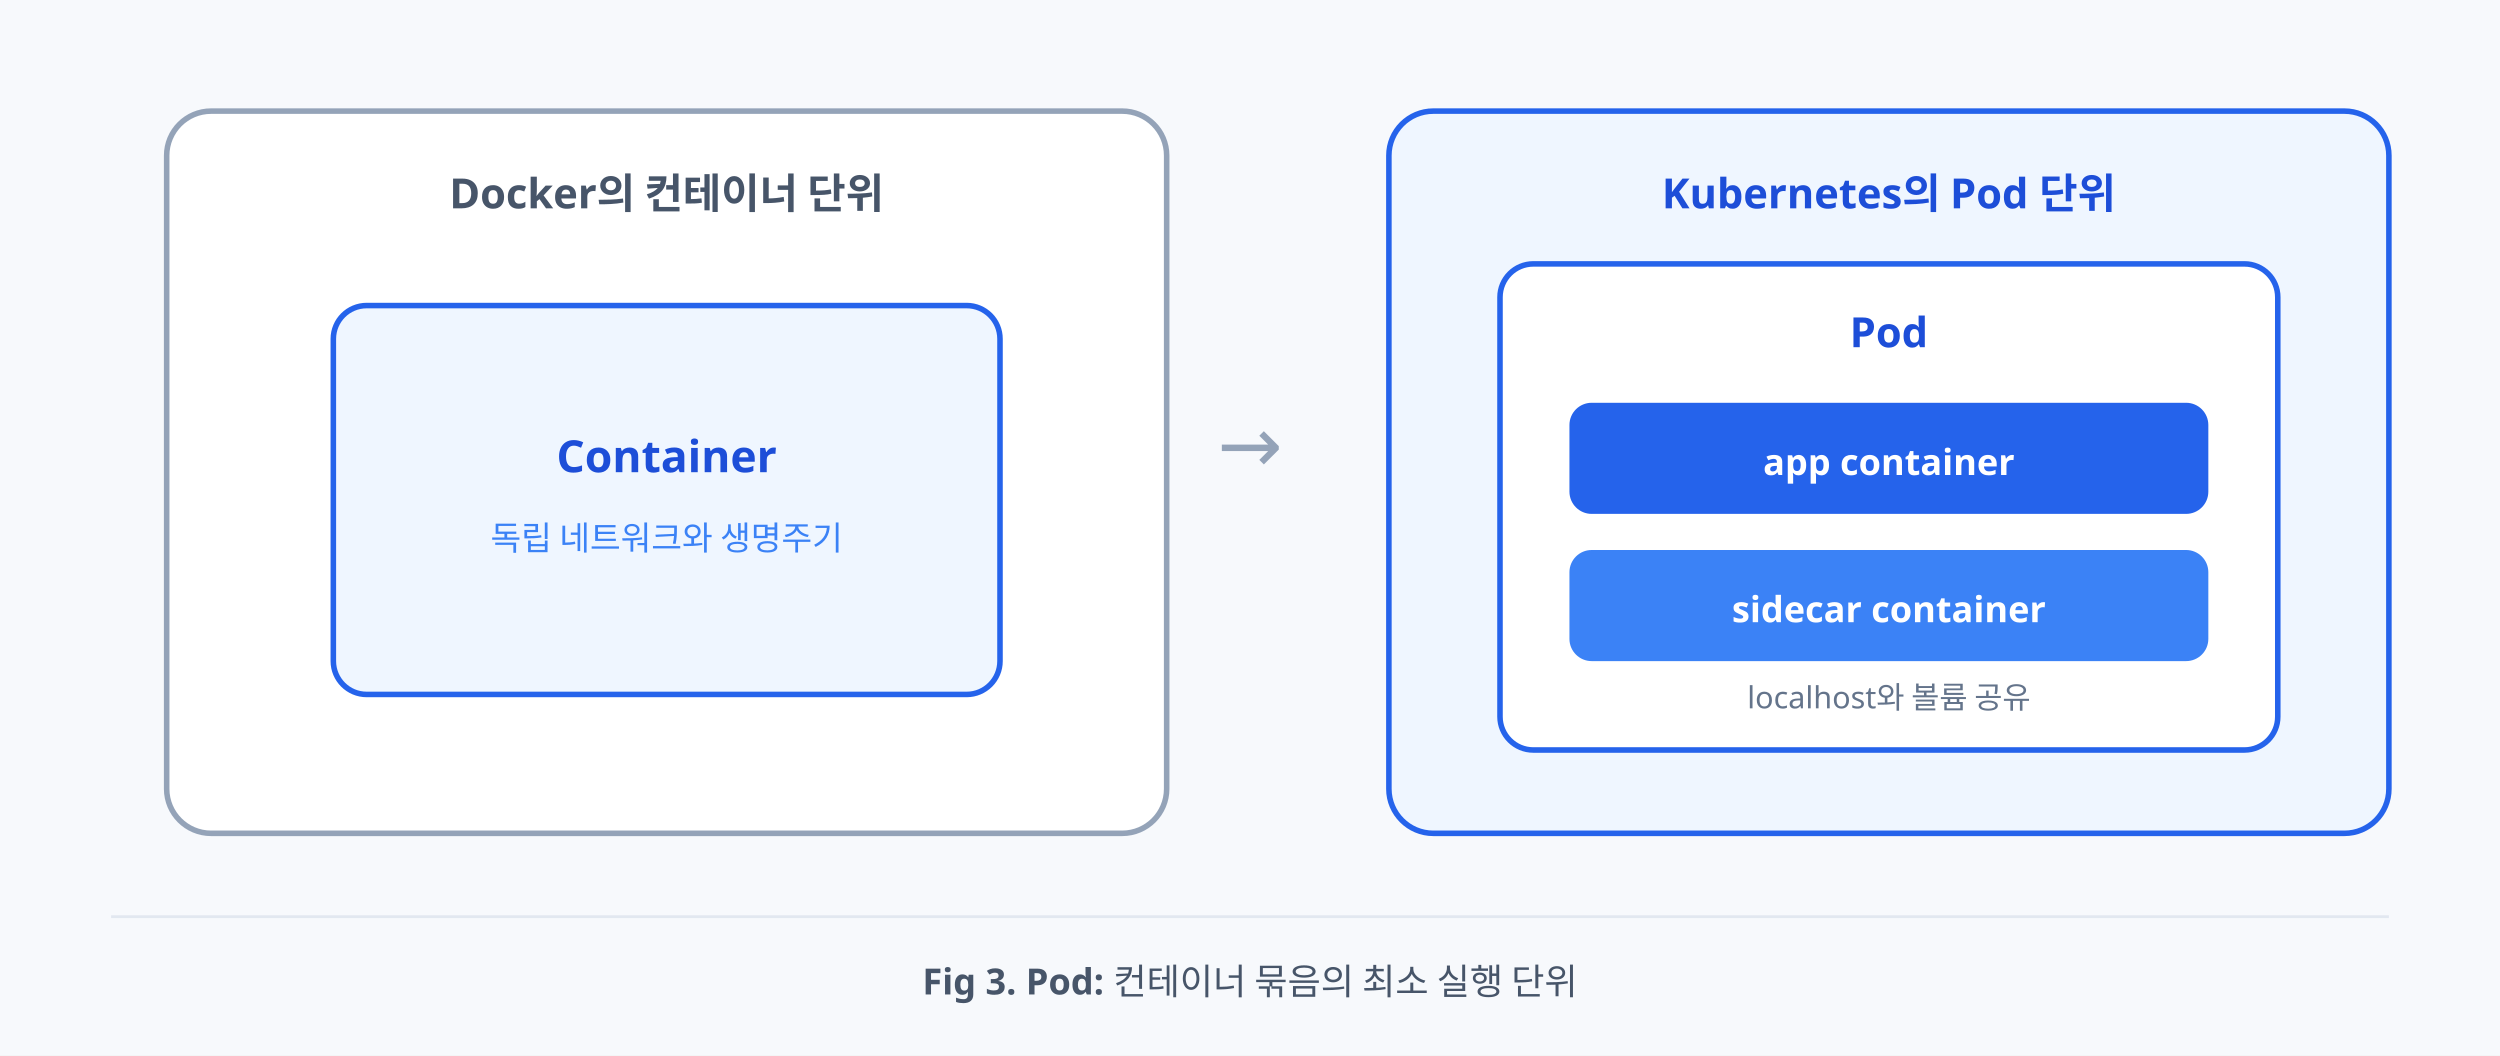
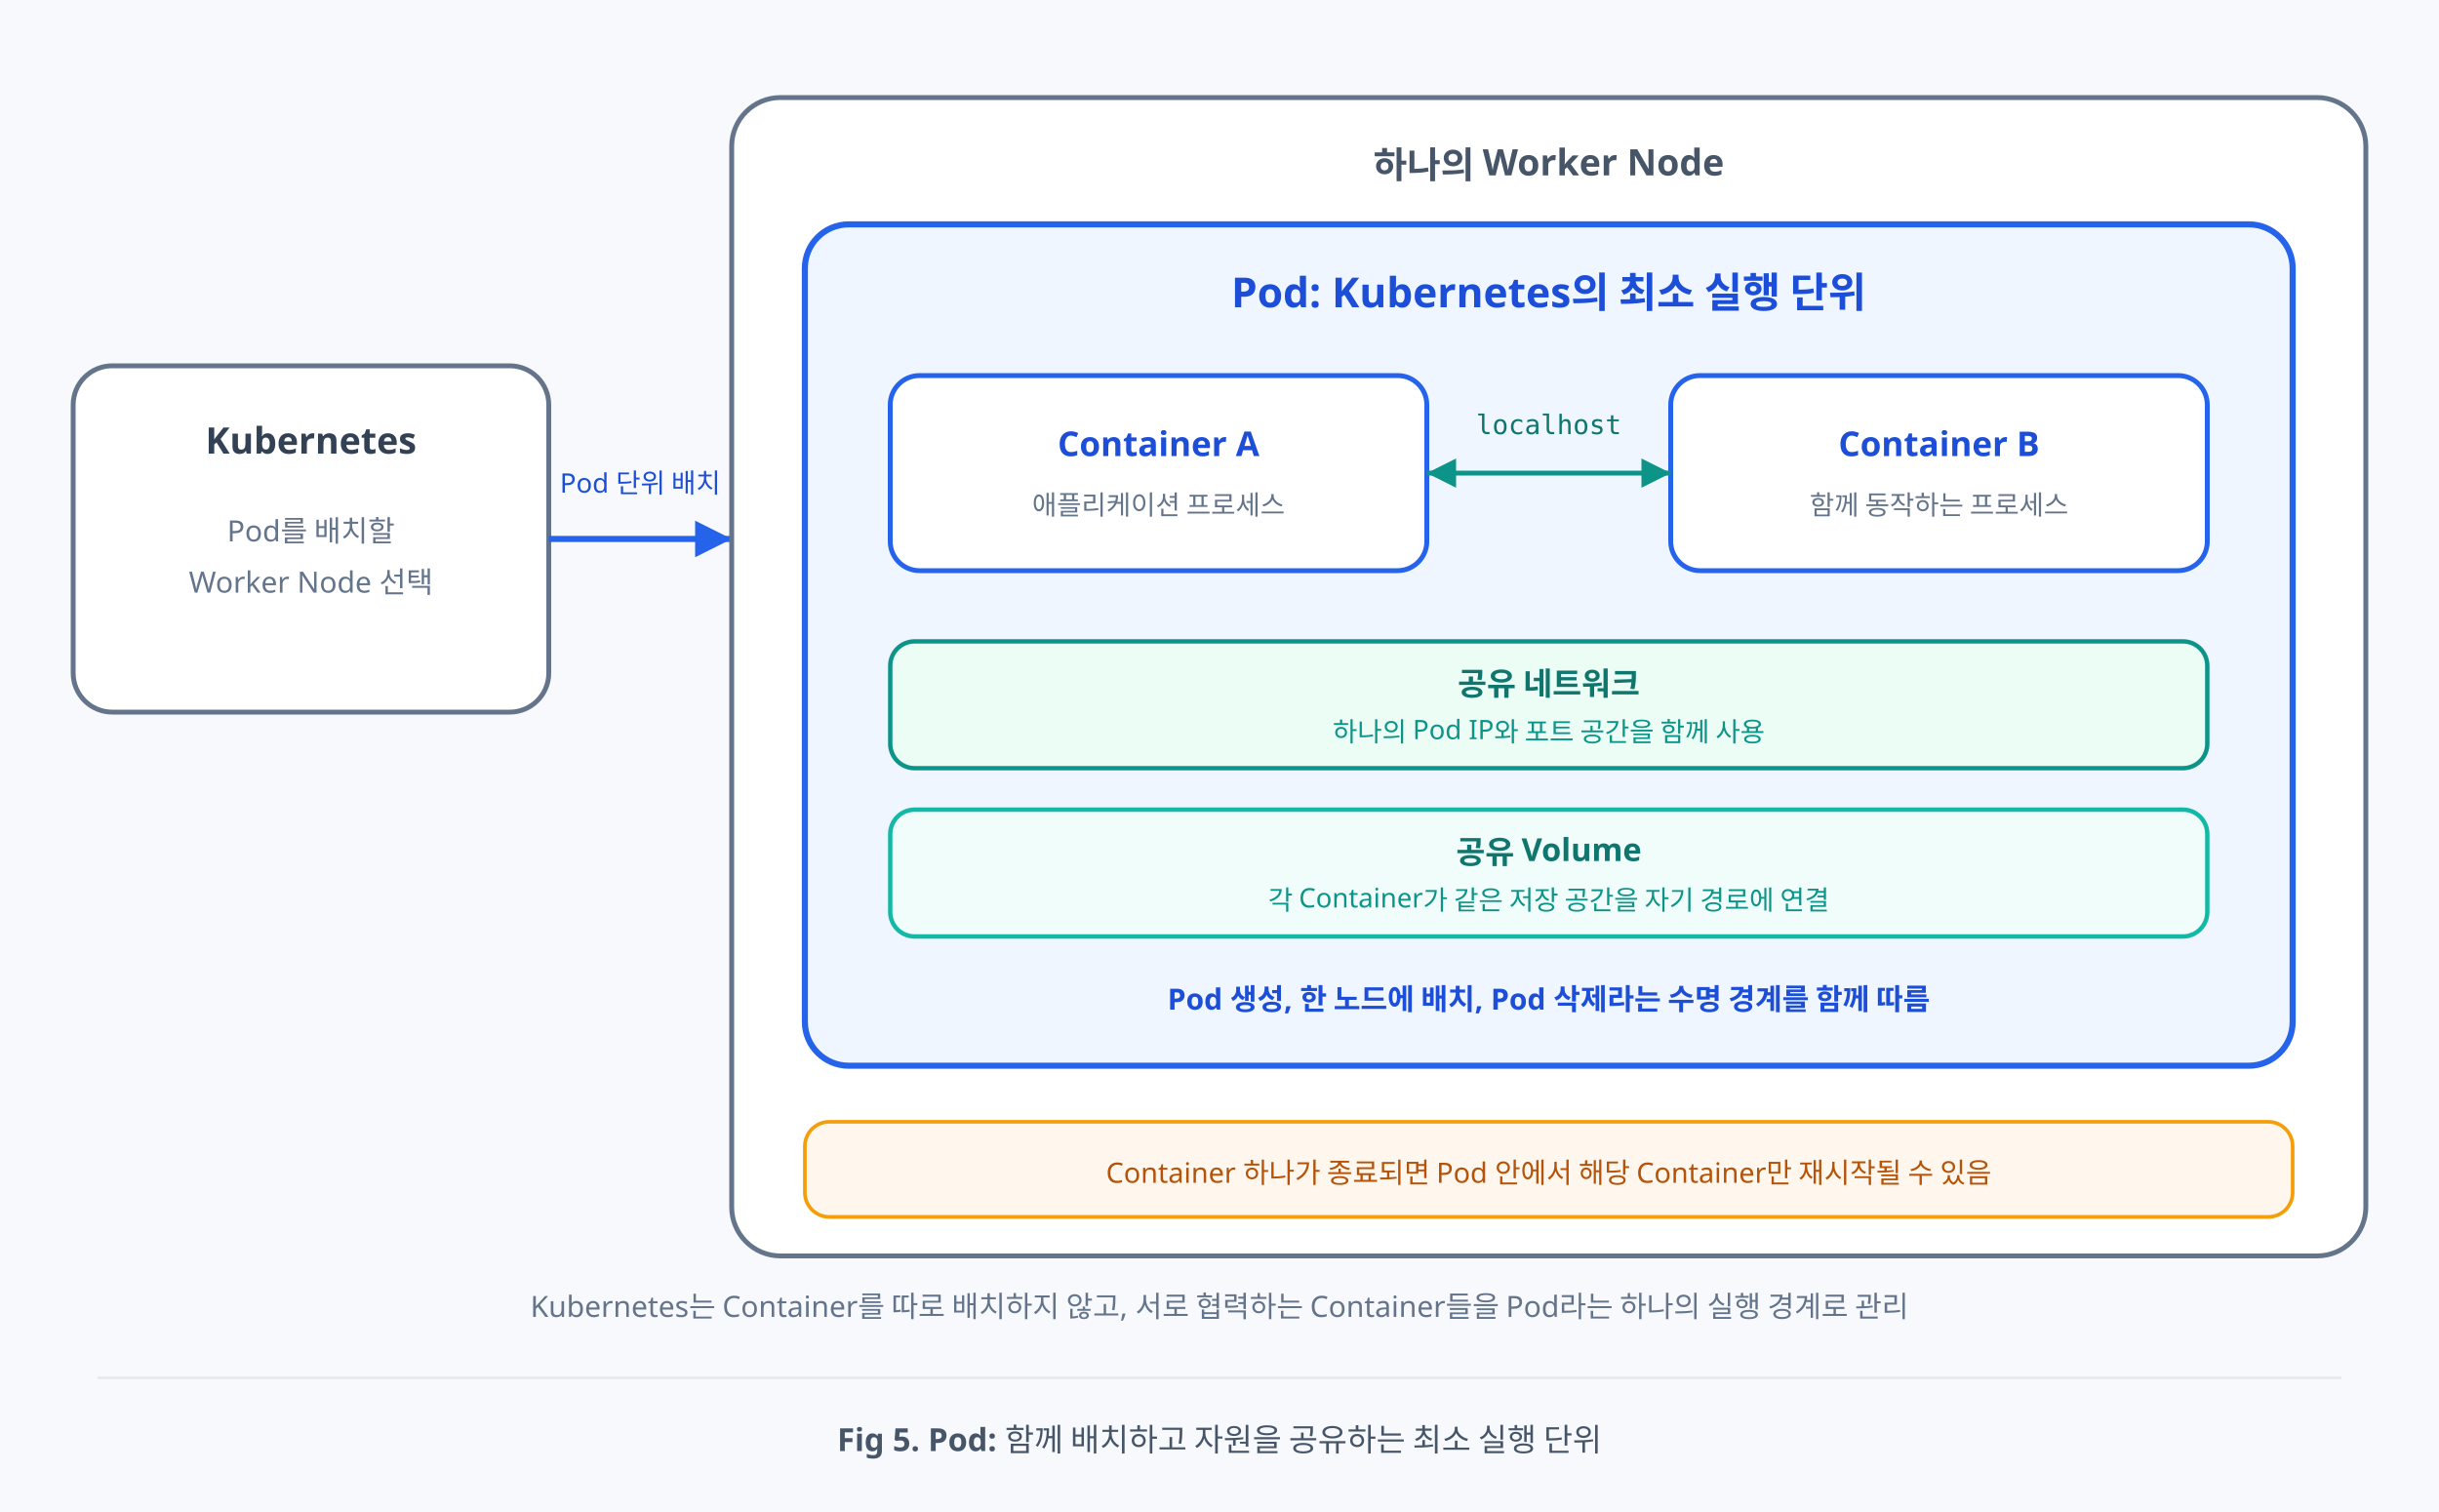
- <svg xmlns="http://www.w3.org/2000/svg" width="900" height="380" viewBox="0 0 900 380">
-   <rect width="900" height="380" fill="#F7F9FC" />
-   <rect x="60" y="40" width="360" height="260" rx="16" fill="#FFFFFF" stroke="#94A3B8" stroke-width="2" />
-   <text x="240" y="75" text-anchor="middle" font-family="Apple SD Gothic Neo, Noto Sans KR, sans-serif" font-size="15" fill="#475569" font-weight="600">Docker의 컨테이너 단위</text>
-   <rect x="120" y="110" width="240" height="140" rx="12" fill="#EFF6FF" stroke="#2563EB" stroke-width="2" />
-   <text x="240" y="170" text-anchor="middle" font-family="Apple SD Gothic Neo, Noto Sans KR, sans-serif" font-size="16" fill="#1D4ED8" font-weight="600">Container</text>
-   <text x="240" y="198" text-anchor="middle" font-family="Apple SD Gothic Neo, Noto Sans KR, sans-serif" font-size="12" fill="#3B82F6">독립 네트워크와 생명주기</text>
-   <text x="450" y="170" text-anchor="middle" font-family="Apple SD Gothic Neo, Noto Sans KR, sans-serif" font-size="28" fill="#94A3B8">→</text>
-   <rect x="500" y="40" width="360" height="260" rx="16" fill="#EFF6FF" stroke="#2563EB" stroke-width="2" />
-   <text x="680" y="75" text-anchor="middle" font-family="Apple SD Gothic Neo, Noto Sans KR, sans-serif" font-size="15" fill="#1D4ED8" font-weight="600">Kubernetes의 Pod 단위</text>
-   <rect x="540" y="95" width="280" height="175" rx="12" fill="#FFFFFF" stroke="#2563EB" stroke-width="2" />
-   <text x="680" y="125" text-anchor="middle" font-family="Apple SD Gothic Neo, Noto Sans KR, sans-serif" font-size="15" fill="#1D4ED8" font-weight="600">Pod</text>
-   <rect x="565" y="145" width="230" height="40" rx="8" fill="#2563EB" />
-   <text x="680" y="171" text-anchor="middle" font-family="Apple SD Gothic Neo, Noto Sans KR, sans-serif" font-size="13" fill="#FFFFFF" font-weight="600">app container</text>
-   <rect x="565" y="198" width="230" height="40" rx="8" fill="#3B82F6" />
-   <text x="680" y="224" text-anchor="middle" font-family="Apple SD Gothic Neo, Noto Sans KR, sans-serif" font-size="13" fill="#FFFFFF" font-weight="600">sidecar container</text>
-   <text x="680" y="255" text-anchor="middle" font-family="Apple SD Gothic Neo, Noto Sans KR, sans-serif" font-size="11" fill="#64748B">localhost와 볼륨 공유</text>
-   <line x1="40" y1="330" x2="860" y2="330" stroke="#E2E8F0" stroke-width="1" />
-   <text x="450" y="358" text-anchor="middle" font-family="Apple SD Gothic Neo, Noto Sans KR, sans-serif" font-size="13" fill="#475569">
-     <tspan font-weight="600">Fig 3. Pod:</tspan>
-     <tspan> 컨테이너 묶음의 최소 실행 단위</tspan>
+ <svg xmlns="http://www.w3.org/2000/svg" width="1000" height="620" viewBox="0 0 1000 620">
+   <rect width="1000" height="620" fill="#F7F9FC" />
+   <defs>
+     <marker id="arrow-blue" markerWidth="8" markerHeight="8" refX="6" refY="3" orient="auto">
+       <path d="M0,0 L6,3 L0,6 Z" fill="#2563EB" />
+     </marker>
+     <marker id="arrow-teal" markerWidth="8" markerHeight="8" refX="6" refY="3" orient="auto-start-reverse">
+       <path d="M0,0 L6,3 L0,6 Z" fill="#0D9488" />
+     </marker>
+   </defs>
+   <rect x="30" y="150" width="195" height="142" rx="16" fill="#FFFFFF" stroke="#64748B" stroke-width="2" />
+   <text x="127.5" y="186" text-anchor="middle" font-family="Apple SD Gothic Neo, Noto Sans KR, sans-serif" font-size="15" fill="#334155" font-weight="600">Kubernetes</text>
+   <text x="127.5" y="222" text-anchor="middle" font-family="Apple SD Gothic Neo, Noto Sans KR, sans-serif" font-size="12" fill="#64748B">Pod를 배치할</text>
+   <text x="127.5" y="243" text-anchor="middle" font-family="Apple SD Gothic Neo, Noto Sans KR, sans-serif" font-size="12" fill="#64748B">Worker Node 선택</text>
+   <path d="M225 221 H300" fill="none" stroke="#2563EB" stroke-width="2.5" marker-end="url(#arrow-blue)" />
+   <text x="262.5" y="202" text-anchor="middle" font-family="Apple SD Gothic Neo, Noto Sans KR, sans-serif" font-size="11" fill="#1D4ED8">Pod 단위 배치</text>
+   <rect x="300" y="40" width="670" height="475" rx="20" fill="#FFFFFF" stroke="#64748B" stroke-width="2" />
+   <text x="635" y="73" text-anchor="middle" font-family="Apple SD Gothic Neo, Noto Sans KR, sans-serif" font-size="15" fill="#475569" font-weight="600">하나의 Worker Node</text>
+   <rect x="330" y="92" width="610" height="345" rx="18" fill="#EFF6FF" stroke="#2563EB" stroke-width="2.5" />
+   <text x="635" y="126" text-anchor="middle" font-family="Apple SD Gothic Neo, Noto Sans KR, sans-serif" font-size="17" fill="#1D4ED8" font-weight="600">Pod: Kubernetes의 최소 실행 단위</text>
+   <rect x="365" y="154" width="220" height="80" rx="12" fill="#FFFFFF" stroke="#2563EB" stroke-width="2" />
+   <text x="475" y="187" text-anchor="middle" font-family="Apple SD Gothic Neo, Noto Sans KR, sans-serif" font-size="14" fill="#1D4ED8" font-weight="600">Container A</text>
+   <text x="475" y="211" text-anchor="middle" font-family="Apple SD Gothic Neo, Noto Sans KR, sans-serif" font-size="11" fill="#64748B">애플리케이션 프로세스</text>
+   <rect x="685" y="154" width="220" height="80" rx="12" fill="#FFFFFF" stroke="#2563EB" stroke-width="2" />
+   <text x="795" y="187" text-anchor="middle" font-family="Apple SD Gothic Neo, Noto Sans KR, sans-serif" font-size="14" fill="#1D4ED8" font-weight="600">Container B</text>
+   <text x="795" y="211" text-anchor="middle" font-family="Apple SD Gothic Neo, Noto Sans KR, sans-serif" font-size="11" fill="#64748B">함께 동작하는 프로세스</text>
+   <path d="M585 194 H685" fill="none" stroke="#0D9488" stroke-width="2" marker-start="url(#arrow-teal)" marker-end="url(#arrow-teal)" />
+   <text x="635" y="178" text-anchor="middle" font-family="Menlo, Consolas, monospace" font-size="11" fill="#0F766E">localhost</text>
+   <rect x="365" y="263" width="540" height="52" rx="10" fill="#ECFDF5" stroke="#0D9488" stroke-width="1.8" />
+   <text x="635" y="285" text-anchor="middle" font-family="Apple SD Gothic Neo, Noto Sans KR, sans-serif" font-size="13" fill="#0F766E" font-weight="600">공유 네트워크</text>
+   <text x="635" y="304" text-anchor="middle" font-family="Apple SD Gothic Neo, Noto Sans KR, sans-serif" font-size="11" fill="#0D9488">하나의 Pod IP와 포트 공간을 함께 사용</text>
+   <rect x="365" y="332" width="540" height="52" rx="10" fill="#F0FDFA" stroke="#14B8A6" stroke-width="1.8" />
+   <text x="635" y="354" text-anchor="middle" font-family="Apple SD Gothic Neo, Noto Sans KR, sans-serif" font-size="13" fill="#0F766E" font-weight="600">공유 Volume</text>
+   <text x="635" y="373" text-anchor="middle" font-family="Apple SD Gothic Neo, Noto Sans KR, sans-serif" font-size="11" fill="#0D9488">각 Container가 같은 저장 공간을 자기 경로에 연결</text>
+   <text x="635" y="414" text-anchor="middle" font-family="Apple SD Gothic Neo, Noto Sans KR, sans-serif" font-size="12" fill="#1D4ED8" font-weight="600">Pod 생성, 한 노드에 배치, Pod 삭제라는 수명 경계를 함께 따름</text>
+   <rect x="330" y="460" width="610" height="39" rx="10" fill="#FFF7ED" stroke="#F59E0B" stroke-width="1.5" />
+   <text x="635" y="485" text-anchor="middle" font-family="Apple SD Gothic Neo, Noto Sans KR, sans-serif" font-size="11.5" fill="#B45309">Container 하나가 종료되면 Pod 안에서 해당 Container만 재시작될 수 있음</text>
+   <text x="500" y="540" text-anchor="middle" font-family="Apple SD Gothic Neo, Noto Sans KR, sans-serif" font-size="12" fill="#64748B">Kubernetes는 Container를 따로 배치하지 않고, 서로 협력하는 Container들을 Pod라는 하나의 실행 경계로 관리</text>
+   <line x1="40" y1="565" x2="960" y2="565" stroke="#E2E8F0" stroke-width="1" />
+   <text x="500" y="595" text-anchor="middle" font-family="Apple SD Gothic Neo, Noto Sans KR, sans-serif" font-size="13" fill="#475569">
+     <tspan font-weight="600">Fig 5. Pod:</tspan>
+     <tspan> 함께 배치하고 자원을 공유하는 최소 실행 단위</tspan>
  </text>
</svg>
